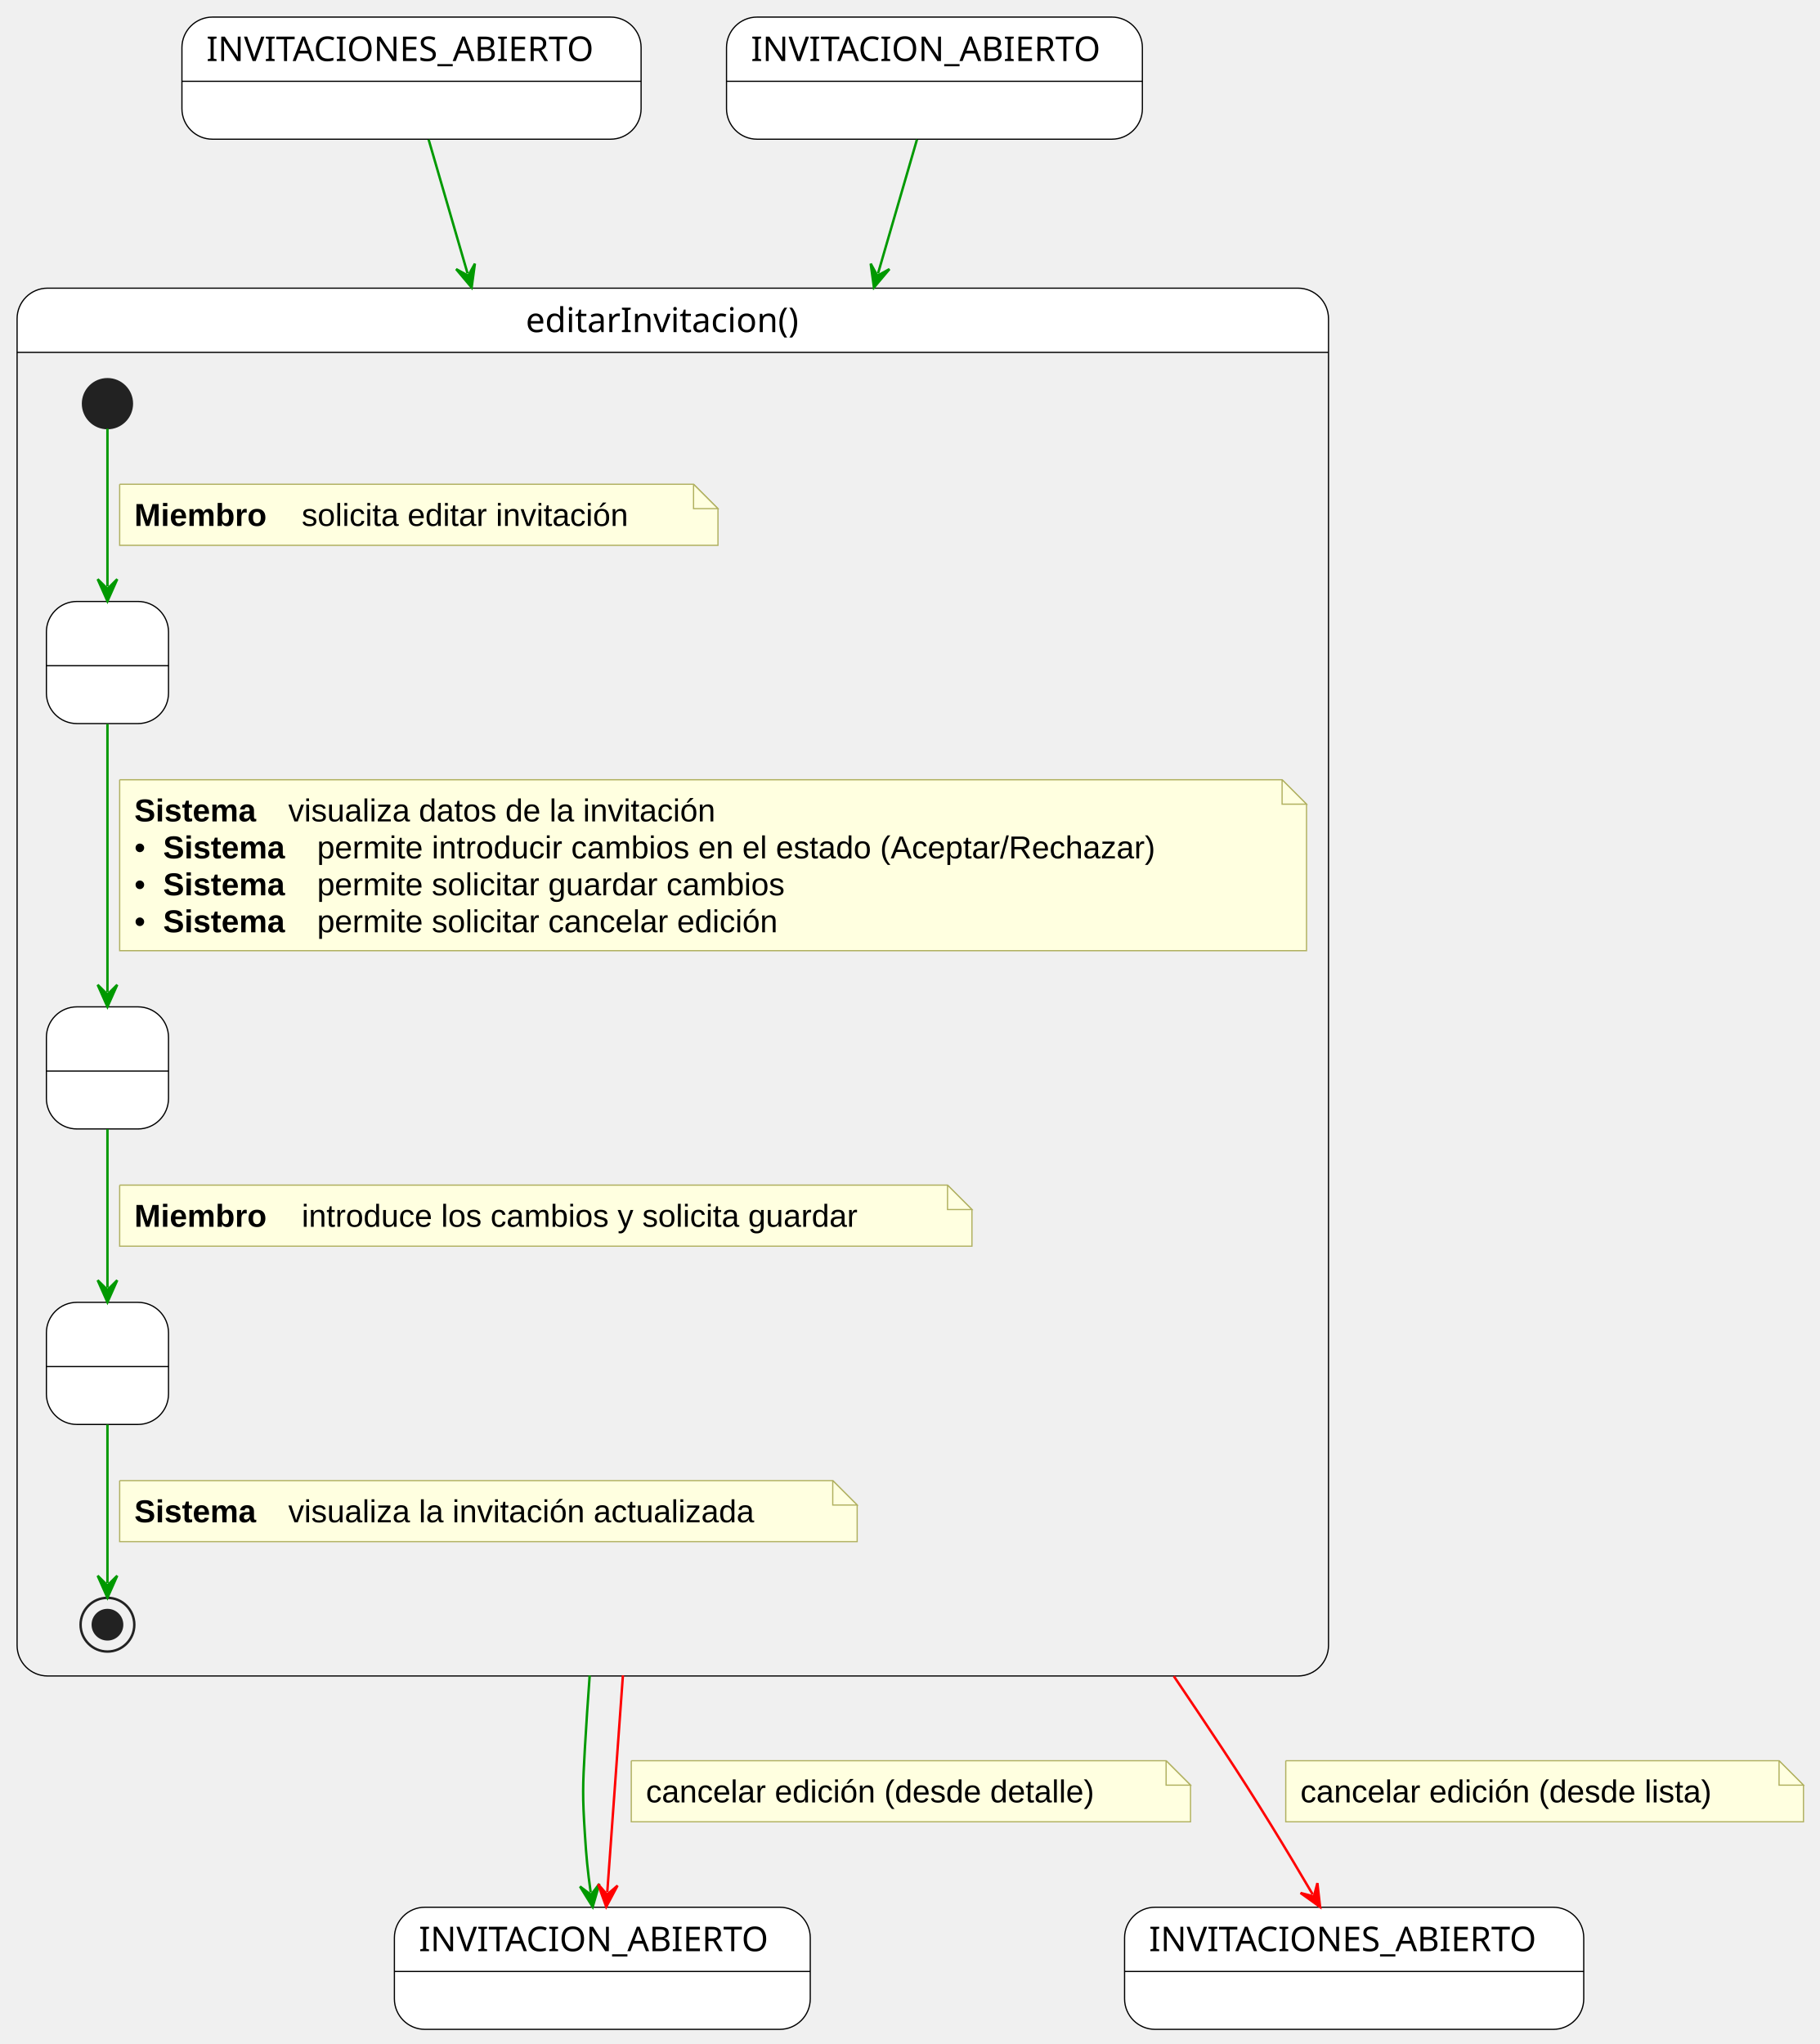
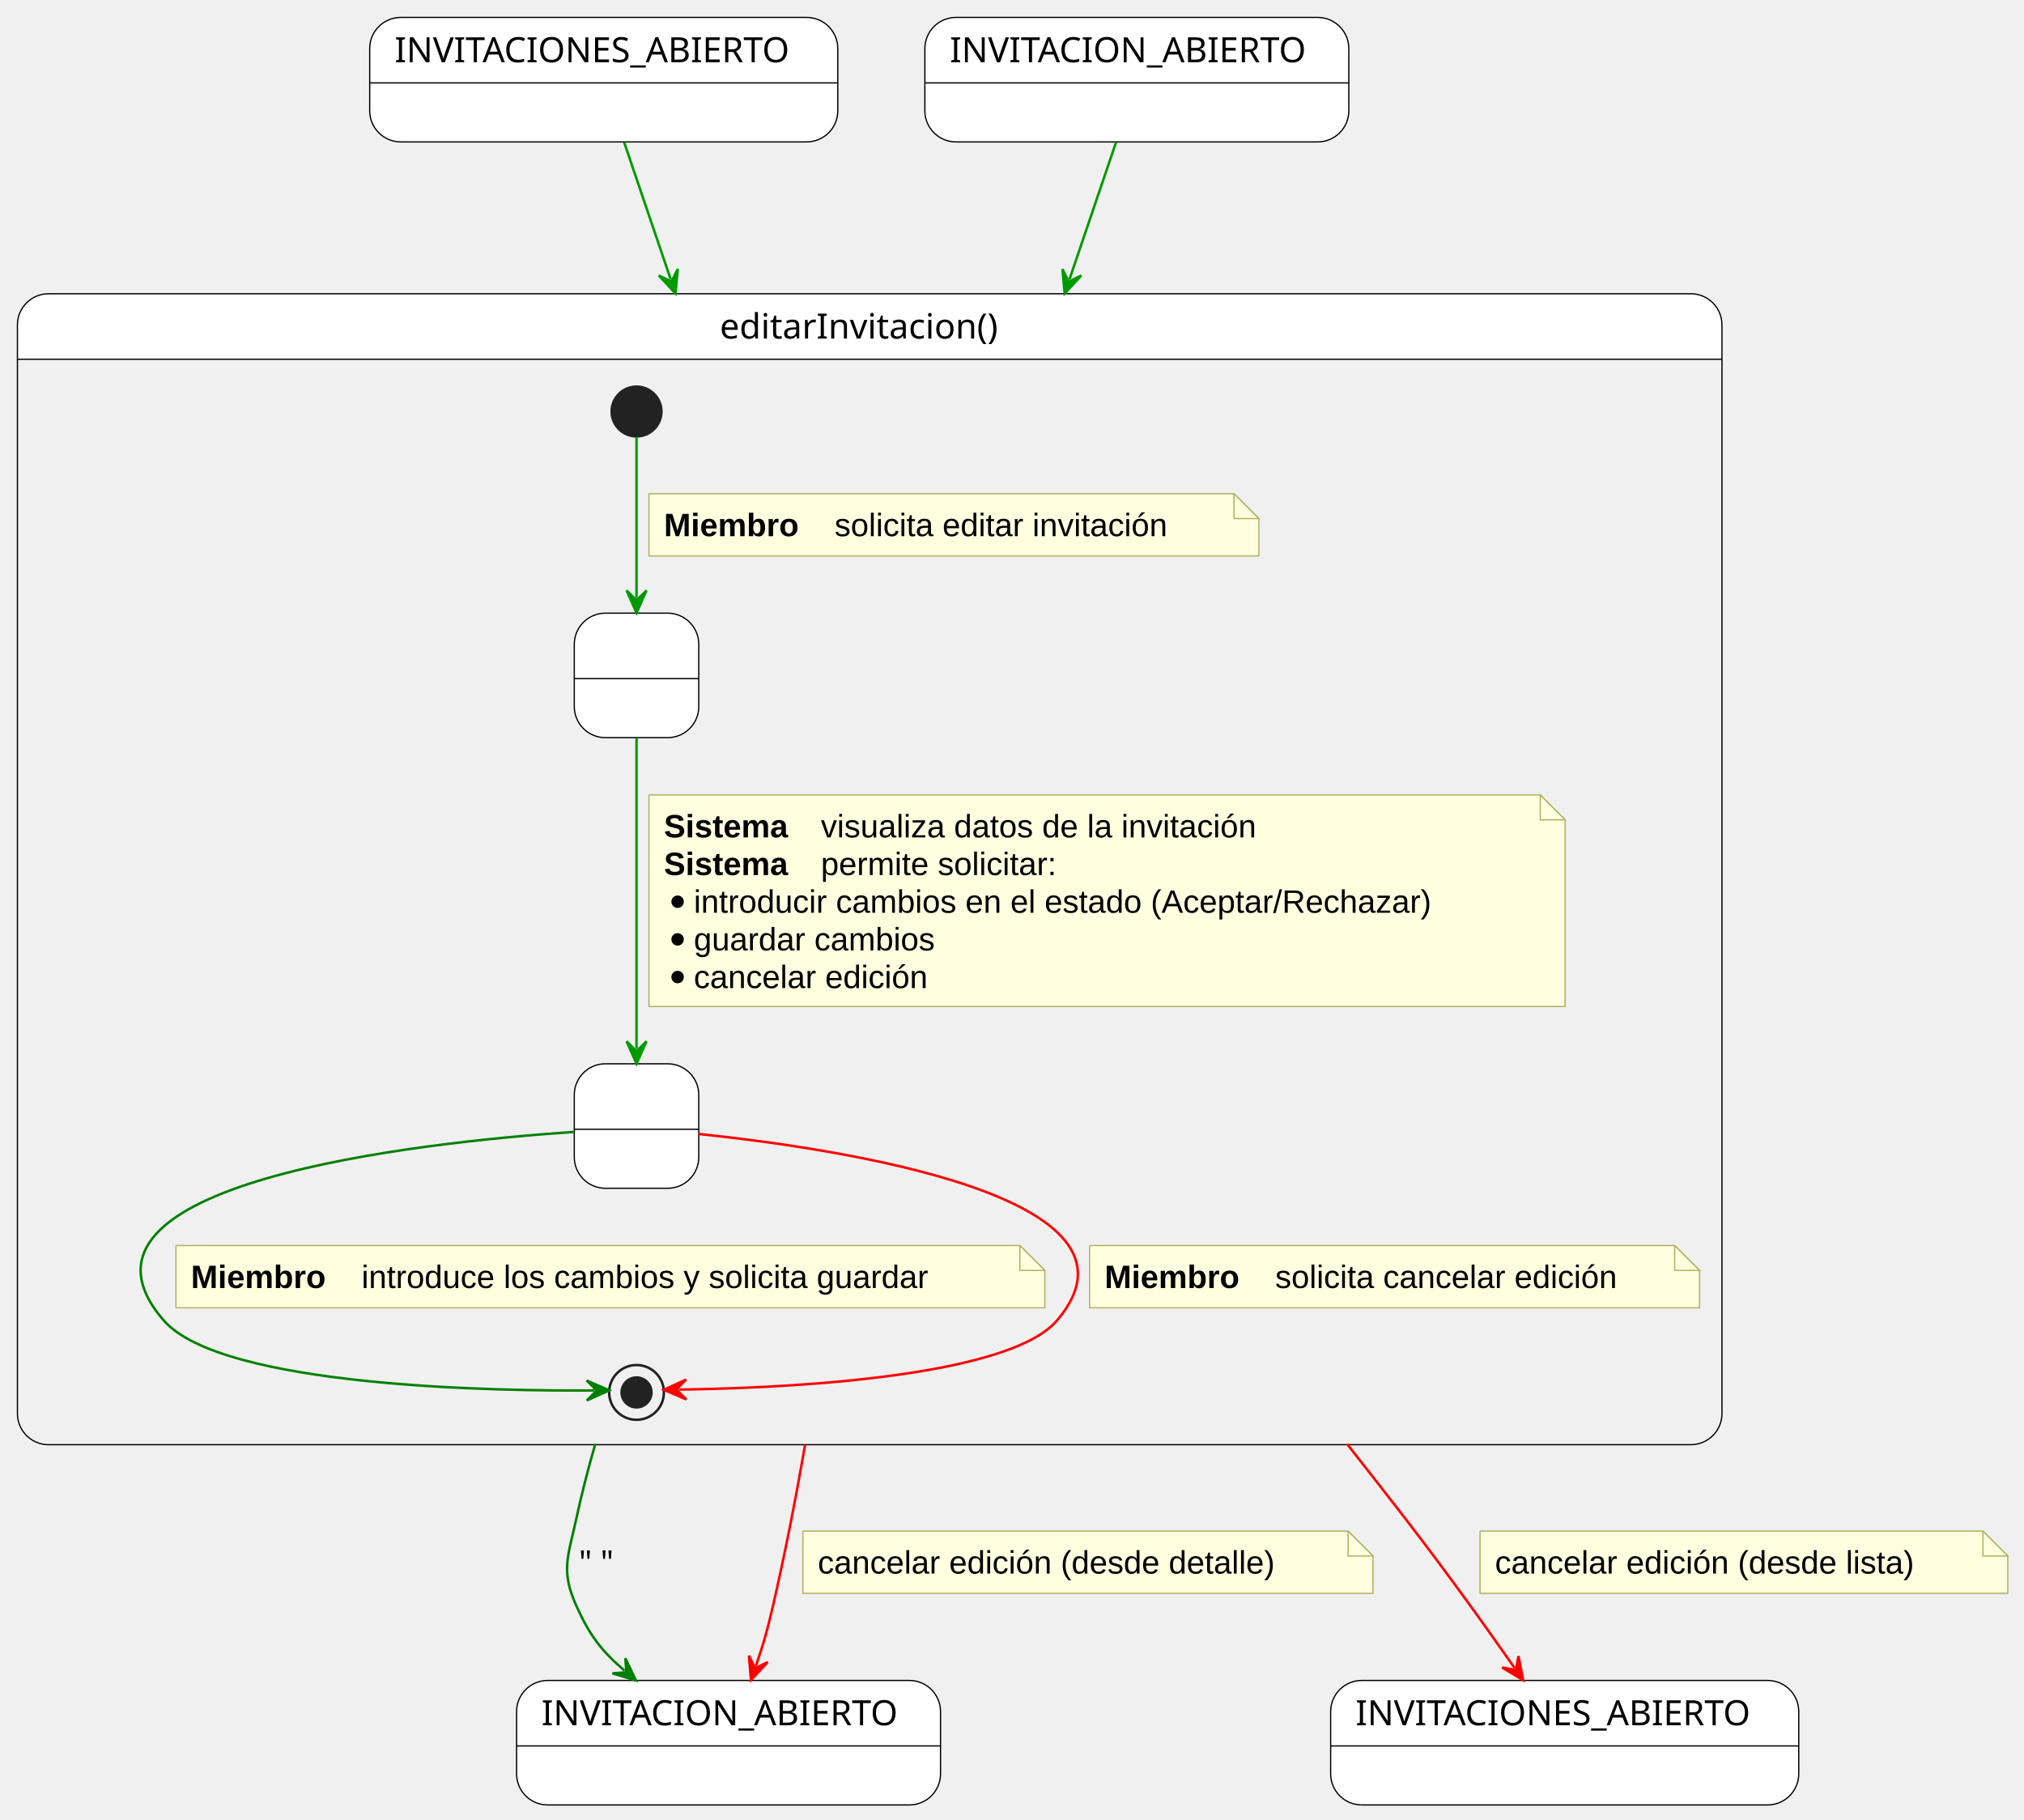
- <svg xmlns="http://www.w3.org/2000/svg" contentStyleType="text/css" data-diagram-type="STATE" height="837px" preserveAspectRatio="none" style="width:745px;height:837px;background:#FFFFFF;" version="1.1" viewBox="0 0 745 837" width="745px" zoomAndPan="magnify">
+ <svg xmlns="http://www.w3.org/2000/svg" contentStyleType="text/css" data-diagram-type="STATE" height="731px" preserveAspectRatio="none" style="width:813px;height:731px;background:#FFFFFF;" version="1.1" viewBox="0 0 813 731" width="813px" zoomAndPan="magnify">
  <defs />
  <g>
    <g id="EntradaLista">
-       <rect fill="#FFFFFF" height="50" rx="12.5" ry="12.5" style="stroke:#000000;stroke-width:0.5;" width="188.02" x="74.5" y="7" />
-       <line style="stroke:#000000;stroke-width:0.5;" x1="74.5" x2="262.521" y1="33.297" y2="33.297" />
-       <text fill="#000000" font-family="sans-serif" font-size="14" lengthAdjust="spacing" textLength="168.02" x="84.5" y="24.995">INVITACIONES_ABIERTO</text>
+       <rect fill="#FFFFFF" height="50" rx="12.5" ry="12.5" style="stroke:#000000;stroke-width:0.5;" width="188.02" x="148.5" y="7" />
+       <line style="stroke:#000000;stroke-width:0.5;" x1="148.5" x2="336.521" y1="33.297" y2="33.297" />
+       <text fill="#000000" font-family="sans-serif" font-size="14" lengthAdjust="spacing" textLength="168.02" x="158.5" y="24.995">INVITACIONES_ABIERTO</text>
    </g>
    <g id="EntradaDetalle">
-       <rect fill="#FFFFFF" height="50" rx="12.5" ry="12.5" style="stroke:#000000;stroke-width:0.5;" width="170.288" x="297.5" y="7" />
-       <line style="stroke:#000000;stroke-width:0.5;" x1="297.5" x2="467.788" y1="33.297" y2="33.297" />
-       <text fill="#000000" font-family="sans-serif" font-size="14" lengthAdjust="spacing" textLength="150.288" x="307.5" y="24.995">INVITACION_ABIERTO</text>
+       <rect fill="#FFFFFF" height="50" rx="12.5" ry="12.5" style="stroke:#000000;stroke-width:0.5;" width="170.288" x="371.5" y="7" />
+       <line style="stroke:#000000;stroke-width:0.5;" x1="371.5" x2="541.788" y1="33.297" y2="33.297" />
+       <text fill="#000000" font-family="sans-serif" font-size="14" lengthAdjust="spacing" textLength="150.288" x="381.5" y="24.995">INVITACION_ABIERTO</text>
    </g>
-     <path d="M19.5,118 L531.5,118 A12.5,12.5 0 0 1 544,130.5 L544,144.297 L7,144.297 L7,130.5 A12.5,12.5 0 0 1 19.5,118" fill="#FFFFFF" />
-     <rect fill="none" height="568.297" rx="12.5" ry="12.5" style="stroke:#000000;stroke-width:0.5;" width="537" x="7" y="118" />
-     <line style="stroke:#000000;stroke-width:0.5;" x1="7" x2="544" y1="144.297" y2="144.297" />
-     <text fill="#000000" font-family="sans-serif" font-size="14" lengthAdjust="spacing" textLength="120.408" x="215.296" y="135.995">editarInvitacion()</text>
-     <g id="MainBlock.Paso1">
-       <rect fill="#FFFFFF" height="50" rx="12.5" ry="12.5" style="stroke:#000000;stroke-width:0.5;" width="50" x="19" y="246.297" />
-       <line style="stroke:#000000;stroke-width:0.5;" x1="19" x2="69" y1="272.594" y2="272.594" />
-       <text fill="#000000" font-family="sans-serif" font-size="14" lengthAdjust="spacing" textLength="4.45" x="41.775" y="264.292"> </text>
+     <path d="M19.5,118 L679.18,118 A12.5,12.5 0 0 1 691.68,130.5 L691.68,144.297 L7,144.297 L7,130.5 A12.5,12.5 0 0 1 19.5,118" fill="#FFFFFF" />
+     <rect fill="none" height="462.297" rx="12.5" ry="12.5" style="stroke:#000000;stroke-width:0.5;" width="684.68" x="7" y="118" />
+     <line style="stroke:#000000;stroke-width:0.5;" x1="7" x2="691.68" y1="144.297" y2="144.297" />
+     <text fill="#000000" font-family="sans-serif" font-size="14" lengthAdjust="spacing" textLength="120.408" x="289.136" y="135.995">editarInvitacion()</text>
+     <g id="MainBlock.EstadoVisualizacion">
+       <rect fill="#FFFFFF" height="50" rx="12.5" ry="12.5" style="stroke:#000000;stroke-width:0.5;" width="50" x="230.68" y="246.297" />
+       <line style="stroke:#000000;stroke-width:0.5;" x1="230.68" x2="280.68" y1="272.594" y2="272.594" />
+       <text fill="#000000" font-family="sans-serif" font-size="14" lengthAdjust="spacing" textLength="4.45" x="253.455" y="264.292"> </text>
    </g>
-     <g id="MainBlock.Paso2">
-       <rect fill="#FFFFFF" height="50" rx="12.5" ry="12.5" style="stroke:#000000;stroke-width:0.5;" width="50" x="19" y="412.297" />
-       <line style="stroke:#000000;stroke-width:0.5;" x1="19" x2="69" y1="438.594" y2="438.594" />
-       <text fill="#000000" font-family="sans-serif" font-size="14" lengthAdjust="spacing" textLength="4.45" x="41.775" y="430.292"> </text>
+     <g id="MainBlock.EstadoDecision">
+       <rect fill="#FFFFFF" height="50" rx="12.5" ry="12.5" style="stroke:#000000;stroke-width:0.5;" width="50" x="230.68" y="427.297" />
+       <line style="stroke:#000000;stroke-width:0.5;" x1="230.68" x2="280.68" y1="453.594" y2="453.594" />
+       <text fill="#000000" font-family="sans-serif" font-size="14" lengthAdjust="spacing" textLength="4.45" x="253.455" y="445.292"> </text>
    </g>
-     <g id="MainBlock.Paso3">
-       <rect fill="#FFFFFF" height="50" rx="12.5" ry="12.5" style="stroke:#000000;stroke-width:0.5;" width="50" x="19" y="533.297" />
-       <line style="stroke:#000000;stroke-width:0.5;" x1="19" x2="69" y1="559.594" y2="559.594" />
-       <text fill="#000000" font-family="sans-serif" font-size="14" lengthAdjust="spacing" textLength="4.45" x="41.775" y="551.292"> </text>
+     <ellipse cx="255.68" cy="165.297" fill="#222222" rx="10" ry="10" style="stroke:#222222;stroke-width:1;" />
+     <ellipse cx="255.68" cy="559.297" fill="none" rx="11" ry="11" style="stroke:#222222;stroke-width:1;" />
+     <ellipse cx="255.68" cy="559.297" fill="#222222" rx="6" ry="6" style="stroke:#222222;stroke-width:1;" />
+     <g class="link" data-entity-1=".start.MainBlock" data-entity-2="EstadoVisualizacion" data-source-line="30" data-uid="lnk3" id="link_.start.MainBlock_EstadoVisualizacion">
+       <path d="M255.68,175.527 C255.68,191.237 255.68,217.657 255.68,240.167" fill="none" id="*start*MainBlock-to-EstadoVisualizacion" style="stroke:#009900;stroke-width:1;" />
+       <polygon fill="#009900" points="255.68,246.167,259.68,237.167,255.68,241.167,251.68,237.167,255.68,246.167" style="stroke:#009900;stroke-width:1;" />
+       <path d="M260.68,198.297 L260.68,223.297 L505.68,223.297 L505.68,208.297 L495.68,198.297 L260.68,198.297" fill="#FFFFE0" style="stroke:#B0B060;stroke-width:0.5;" />
+       <path d="M495.68,198.297 L495.68,208.297 L505.68,208.297 L495.68,198.297" fill="#FFFFE0" style="stroke:#B0B060;stroke-width:0.5;" />
+       <text fill="#000000" font-family="Arial" font-size="13" font-weight="bold" lengthAdjust="spacing" textLength="64.403" x="266.68" y="215.364">Miembro</text>
+       <text fill="#000000" font-family="Arial" font-size="13" lengthAdjust="spacing" textLength="155.48" x="335.216" y="215.364">solicita editar invitación</text>
    </g>
-     <ellipse cx="44" cy="165.297" fill="#222222" rx="10" ry="10" style="stroke:#222222;stroke-width:1;" />
-     <ellipse cx="44" cy="665.297" fill="none" rx="11" ry="11" style="stroke:#222222;stroke-width:1;" />
-     <ellipse cx="44" cy="665.297" fill="#222222" rx="6" ry="6" style="stroke:#222222;stroke-width:1;" />
-     <g class="link" data-entity-1=".start.MainBlock" data-entity-2="Paso1" data-source-line="31" data-uid="lnk3" id="link_.start.MainBlock_Paso1">
-       <path d="M44,175.527 C44,191.237 44,217.657 44,240.167" fill="none" id="*start*MainBlock-to-Paso1" style="stroke:#009900;stroke-width:1;" />
-       <polygon fill="#009900" points="44,246.167,48,237.167,44,241.167,40,237.167,44,246.167" style="stroke:#009900;stroke-width:1;" />
-       <path d="M49,198.297 L49,223.297 L294,223.297 L294,208.297 L284,198.297 L49,198.297" fill="#FFFFE0" style="stroke:#B0B060;stroke-width:0.5;" />
-       <path d="M284,198.297 L284,208.297 L294,208.297 L284,198.297" fill="#FFFFE0" style="stroke:#B0B060;stroke-width:0.5;" />
-       <text fill="#000000" font-family="Arial" font-size="13" font-weight="bold" lengthAdjust="spacing" textLength="64.403" x="55" y="215.364">Miembro</text>
-       <text fill="#000000" font-family="Arial" font-size="13" lengthAdjust="spacing" textLength="155.48" x="123.536" y="215.364">solicita editar invitación</text>
+     <g class="link" data-entity-1="EstadoVisualizacion" data-entity-2="EstadoDecision" data-source-line="35" data-uid="lnk4" id="link_EstadoVisualizacion_EstadoDecision">
+       <path d="M255.68,296.437 C255.68,330.697 255.68,387.047 255.68,421.257" fill="none" id="EstadoVisualizacion-to-EstadoDecision" style="stroke:#009900;stroke-width:1;" />
+       <polygon fill="#009900" points="255.68,427.257,259.68,418.257,255.68,422.257,251.68,418.257,255.68,427.257" style="stroke:#009900;stroke-width:1;" />
+       <path d="M260.68,319.297 L260.68,404.297 L628.68,404.297 L628.68,329.297 L618.68,319.297 L260.68,319.297" fill="#FFFFE0" style="stroke:#B0B060;stroke-width:0.5;" />
+       <path d="M618.68,319.297 L618.68,329.297 L628.68,329.297 L618.68,319.297" fill="#FFFFE0" style="stroke:#B0B060;stroke-width:0.5;" />
+       <text fill="#000000" font-family="Arial" font-size="13" font-weight="bold" lengthAdjust="spacing" textLength="58.906" x="266.68" y="336.364">Sistema</text>
+       <text fill="#000000" font-family="Arial" font-size="13" lengthAdjust="spacing" textLength="199.869" x="329.719" y="336.364">visualiza datos de la invitación</text>
+       <text fill="#000000" font-family="Arial" font-size="13" font-weight="bold" lengthAdjust="spacing" textLength="58.906" x="266.68" y="351.497">Sistema</text>
+       <text fill="#000000" font-family="Arial" font-size="13" lengthAdjust="spacing" textLength="110.595" x="329.719" y="351.497">permite solicitar:</text>
+       <ellipse cx="272.18" cy="362.195" fill="#000000" rx="2.5" ry="2.5" />
+       <text fill="#000000" font-family="Arial" font-size="13" lengthAdjust="spacing" textLength="335.499" x="278.68" y="366.629">introducir cambios en el estado (Aceptar/Rechazar)</text>
+       <ellipse cx="272.18" cy="377.328" fill="#000000" rx="2.5" ry="2.5" />
+       <text fill="#000000" font-family="Arial" font-size="13" lengthAdjust="spacing" textLength="109.865" x="278.68" y="381.762">guardar cambios</text>
+       <ellipse cx="272.18" cy="392.461" fill="#000000" rx="2.5" ry="2.5" />
+       <text fill="#000000" font-family="Arial" font-size="13" lengthAdjust="spacing" textLength="106.368" x="278.68" y="396.895">cancelar edición</text>
    </g>
-     <g class="link" data-entity-1="Paso1" data-entity-2="Paso2" data-source-line="36" data-uid="lnk4" id="link_Paso1_Paso2">
-       <path d="M44,296.497 C44,327.587 44,375.247 44,406.267" fill="none" id="Paso1-to-Paso2" style="stroke:#009900;stroke-width:1;" />
-       <polygon fill="#009900" points="44,412.267,48,403.267,44,407.267,40,403.267,44,412.267" style="stroke:#009900;stroke-width:1;" />
-       <path d="M49,319.297 L49,389.297 L535,389.297 L535,329.297 L525,319.297 L49,319.297" fill="#FFFFE0" style="stroke:#B0B060;stroke-width:0.5;" />
-       <path d="M525,319.297 L525,329.297 L535,329.297 L525,319.297" fill="#FFFFE0" style="stroke:#B0B060;stroke-width:0.5;" />
-       <text fill="#000000" font-family="Arial" font-size="13" font-weight="bold" lengthAdjust="spacing" textLength="58.906" x="55" y="336.364">Sistema</text>
-       <text fill="#000000" font-family="Arial" font-size="13" lengthAdjust="spacing" textLength="199.869" x="118.039" y="336.364">visualiza datos de la invitación</text>
-       <text fill="#000000" font-family="Arial" font-size="13" lengthAdjust="spacing" textLength="7.668" x="55" y="351.497">•</text>
-       <text fill="#000000" font-family="Arial" font-size="13" font-weight="bold" lengthAdjust="spacing" textLength="58.906" x="66.8" y="351.497">Sistema</text>
-       <text fill="#000000" font-family="Arial" font-size="13" lengthAdjust="spacing" textLength="390.597" x="129.839" y="351.497">permite introducir cambios en el estado (Aceptar/Rechazar)</text>
-       <text fill="#000000" font-family="Arial" font-size="13" lengthAdjust="spacing" textLength="7.668" x="55" y="366.629">•</text>
-       <text fill="#000000" font-family="Arial" font-size="13" font-weight="bold" lengthAdjust="spacing" textLength="58.906" x="66.8" y="366.629">Sistema</text>
-       <text fill="#000000" font-family="Arial" font-size="13" lengthAdjust="spacing" textLength="220.213" x="129.839" y="366.629">permite solicitar guardar cambios</text>
-       <text fill="#000000" font-family="Arial" font-size="13" lengthAdjust="spacing" textLength="7.668" x="55" y="381.762">•</text>
-       <text fill="#000000" font-family="Arial" font-size="13" font-weight="bold" lengthAdjust="spacing" textLength="58.906" x="66.8" y="381.762">Sistema</text>
-       <text fill="#000000" font-family="Arial" font-size="13" lengthAdjust="spacing" textLength="216.715" x="129.839" y="381.762">permite solicitar cancelar edición</text>
+     <g class="link" data-entity-1="EstadoDecision" data-entity-2=".end.MainBlock" data-source-line="45" data-uid="lnk6" id="link_EstadoDecision_.end.MainBlock">
+       <path d="M230.39,454.667 C168.52,458.917 18,475.067 65.68,530.297 C89.16,557.487 201.75,558.794 238.69,558.504" fill="none" id="EstadoDecision-to-*end*MainBlock" style="stroke:#008000;stroke-width:1;" />
+       <polygon fill="#008000" points="244.69,558.457,235.659,554.528,239.69,558.496,235.722,562.527,244.69,558.457" style="stroke:#008000;stroke-width:1;" />
+       <path d="M70.68,500.297 L70.68,525.297 L419.68,525.297 L419.68,510.297 L409.68,500.297 L70.68,500.297" fill="#FFFFE0" style="stroke:#B0B060;stroke-width:0.5;" />
+       <path d="M409.68,500.297 L409.68,510.297 L419.68,510.297 L409.68,500.297" fill="#FFFFE0" style="stroke:#B0B060;stroke-width:0.5;" />
+       <text fill="#000000" font-family="Arial" font-size="13" font-weight="bold" lengthAdjust="spacing" textLength="64.403" x="76.68" y="517.364">Miembro</text>
+       <text fill="#000000" font-family="Arial" font-size="13" lengthAdjust="spacing" textLength="260.082" x="145.216" y="517.364">introduce los cambios y solicita guardar</text>
    </g>
-     <g class="link" data-entity-1="Paso2" data-entity-2="Paso3" data-source-line="44" data-uid="lnk5" id="link_Paso2_Paso3">
-       <path d="M44,462.377 C44,483.027 44,506.617 44,527.247" fill="none" id="Paso2-to-Paso3" style="stroke:#009900;stroke-width:1;" />
-       <polygon fill="#009900" points="44,533.247,48,524.247,44,528.247,40,524.247,44,533.247" style="stroke:#009900;stroke-width:1;" />
-       <path d="M49,485.297 L49,510.297 L398,510.297 L398,495.297 L388,485.297 L49,485.297" fill="#FFFFE0" style="stroke:#B0B060;stroke-width:0.5;" />
-       <path d="M388,485.297 L388,495.297 L398,495.297 L388,485.297" fill="#FFFFE0" style="stroke:#B0B060;stroke-width:0.5;" />
-       <text fill="#000000" font-family="Arial" font-size="13" font-weight="bold" lengthAdjust="spacing" textLength="64.403" x="55" y="502.364">Miembro</text>
-       <text fill="#000000" font-family="Arial" font-size="13" lengthAdjust="spacing" textLength="260.082" x="123.536" y="502.364">introduce los cambios y solicita guardar</text>
-     </g>
-     <g class="link" data-entity-1="Paso3" data-entity-2=".end.MainBlock" data-source-line="49" data-uid="lnk7" id="link_Paso3_.end.MainBlock">
-       <path d="M44,583.387 C44,605.787 44,632.067 44,648.247" fill="none" id="Paso3-to-*end*MainBlock" style="stroke:#009900;stroke-width:1;" />
-       <polygon fill="#009900" points="44,654.247,48,645.247,44,649.247,40,645.247,44,654.247" style="stroke:#009900;stroke-width:1;" />
-       <path d="M49,606.297 L49,631.297 L351,631.297 L351,616.297 L341,606.297 L49,606.297" fill="#FFFFE0" style="stroke:#B0B060;stroke-width:0.5;" />
-       <path d="M341,606.297 L341,616.297 L351,616.297 L341,606.297" fill="#FFFFE0" style="stroke:#B0B060;stroke-width:0.5;" />
-       <text fill="#000000" font-family="Arial" font-size="13" font-weight="bold" lengthAdjust="spacing" textLength="58.906" x="55" y="623.364">Sistema</text>
-       <text fill="#000000" font-family="Arial" font-size="13" lengthAdjust="spacing" textLength="218.093" x="118.039" y="623.364">visualiza la invitación actualizada</text>
+     <g class="link" data-entity-1="EstadoDecision" data-entity-2=".end.MainBlock" data-source-line="50" data-uid="lnk7" id="link_EstadoDecision_.end.MainBlock">
+       <path d="M280.69,455.497 C337.23,461.397 466.81,480.627 424.68,530.297 C404.2,554.457 306.81,557.72 272.649,558.16" fill="none" id="EstadoDecision-to-*end*MainBlock-1" style="stroke:#FF0000;stroke-width:1;" />
+       <polygon fill="#FF0000" points="266.65,558.237,275.701,562.121,271.65,558.173,275.598,554.121,266.65,558.237" style="stroke:#FF0000;stroke-width:1;" />
+       <path d="M437.68,500.297 L437.68,525.297 L682.68,525.297 L682.68,510.297 L672.68,500.297 L437.68,500.297" fill="#FFFFE0" style="stroke:#B0B060;stroke-width:0.5;" />
+       <path d="M672.68,500.297 L672.68,510.297 L682.68,510.297 L672.68,500.297" fill="#FFFFE0" style="stroke:#B0B060;stroke-width:0.5;" />
+       <text fill="#000000" font-family="Arial" font-size="13" font-weight="bold" lengthAdjust="spacing" textLength="64.403" x="443.68" y="517.364">Miembro</text>
+       <text fill="#000000" font-family="Arial" font-size="13" lengthAdjust="spacing" textLength="156.273" x="512.216" y="517.364">solicita cancelar edición</text>
    </g>
    <g id="FinInvitacion">
-       <rect fill="#FFFFFF" height="50" rx="12.5" ry="12.5" style="stroke:#000000;stroke-width:0.5;" width="170.288" x="161.5" y="781" />
-       <line style="stroke:#000000;stroke-width:0.5;" x1="161.5" x2="331.788" y1="807.297" y2="807.297" />
-       <text fill="#000000" font-family="sans-serif" font-size="14" lengthAdjust="spacing" textLength="150.288" x="171.5" y="798.995">INVITACION_ABIERTO</text>
+       <rect fill="#FFFFFF" height="50" rx="12.5" ry="12.5" style="stroke:#000000;stroke-width:0.5;" width="170.288" x="207.5" y="675" />
+       <line style="stroke:#000000;stroke-width:0.5;" x1="207.5" x2="377.788" y1="701.297" y2="701.297" />
+       <text fill="#000000" font-family="sans-serif" font-size="14" lengthAdjust="spacing" textLength="150.288" x="217.5" y="692.995">INVITACION_ABIERTO</text>
    </g>
    <g id="FinLista">
-       <rect fill="#FFFFFF" height="50" rx="12.5" ry="12.5" style="stroke:#000000;stroke-width:0.5;" width="188.02" x="460.5" y="781" />
-       <line style="stroke:#000000;stroke-width:0.5;" x1="460.5" x2="648.52" y1="807.297" y2="807.297" />
-       <text fill="#000000" font-family="sans-serif" font-size="14" lengthAdjust="spacing" textLength="168.02" x="470.5" y="798.995">INVITACIONES_ABIERTO</text>
+       <rect fill="#FFFFFF" height="50" rx="12.5" ry="12.5" style="stroke:#000000;stroke-width:0.5;" width="188.02" x="534.5" y="675" />
+       <line style="stroke:#000000;stroke-width:0.5;" x1="534.5" x2="722.52" y1="701.297" y2="701.297" />
+       <text fill="#000000" font-family="sans-serif" font-size="14" lengthAdjust="spacing" textLength="168.02" x="544.5" y="692.995">INVITACIONES_ABIERTO</text>
    </g>
    <g class="link" data-entity-1="EntradaLista" data-entity-2="MainBlock" data-source-line="62" data-uid="lnk8" id="link_EntradaLista_MainBlock">
-       <path d="M175.52,57.15 C179.89,72.18 184.356,87.518 191.456,111.958" fill="none" id="EntradaLista-to-MainBlock" style="stroke:#009900;stroke-width:1;" />
-       <polygon fill="#009900" points="193.13,117.72,194.46,107.961,191.735,112.918,186.778,110.193,193.13,117.72" style="stroke:#009900;stroke-width:1;" />
+       <path d="M250.72,57.19 C255.88,72.39 261.179,87.999 269.409,112.209" fill="none" id="EntradaLista-to-MainBlock" style="stroke:#009900;stroke-width:1;" />
+       <polygon fill="#009900" points="271.34,117.89,272.231,108.082,269.731,113.156,264.656,110.656,271.34,117.89" style="stroke:#009900;stroke-width:1;" />
    </g>
    <g class="link" data-entity-1="EntradaDetalle" data-entity-2="MainBlock" data-source-line="63" data-uid="lnk9" id="link_EntradaDetalle_MainBlock">
-       <path d="M375.48,57.15 C371.11,72.18 366.644,87.518 359.544,111.958" fill="none" id="EntradaDetalle-to-MainBlock" style="stroke:#009900;stroke-width:1;" />
-       <polygon fill="#009900" points="357.87,117.72,364.222,110.193,359.265,112.918,356.54,107.961,357.87,117.72" style="stroke:#009900;stroke-width:1;" />
+       <path d="M448.28,57.19 C443.12,72.39 437.821,87.999 429.591,112.209" fill="none" id="EntradaDetalle-to-MainBlock" style="stroke:#009900;stroke-width:1;" />
+       <polygon fill="#009900" points="427.66,117.89,434.344,110.656,429.269,113.156,426.769,108.082,427.66,117.89" style="stroke:#009900;stroke-width:1;" />
    </g>
    <g class="link" data-entity-1="MainBlock" data-entity-2="FinInvitacion" data-source-line="66" data-uid="lnk10" id="link_MainBlock_FinInvitacion">
-       <path d="M241.47,686.09 C240.73,696.18 240.06,706.17 239.5,716 C238.61,731.53 238.5,735.48 239.5,751 C240.13,760.81 240.587,765.617 241.876,774.927" fill="none" id="MainBlock-to-FinInvitacion" style="stroke:#009900;stroke-width:1;" />
-       <polygon fill="#009900" points="242.7,780.87,245.427,771.406,242.014,775.917,237.503,772.504,242.7,780.87" style="stroke:#009900;stroke-width:1;" />
+       <path d="M239.1,580.05 C236.21,590.06 233.65,600.07 231.5,610 C228.21,625.2 225.11,630.82 231.5,645 C236.73,656.61 241.269,662.82 250.859,671.06" fill="none" id="MainBlock-to-FinInvitacion" style="stroke:#008000;stroke-width:1;" />
+       <polygon fill="#008000" points="255.41,674.97,251.19,666.071,251.618,671.712,245.977,672.139,255.41,674.97" style="stroke:#008000;stroke-width:1;" />
+       <text fill="#000000" font-family="sans-serif" font-size="13" lengthAdjust="spacing" textLength="73.944" x="232.5" y="632.067">"               "</text>
    </g>
    <g class="link" data-entity-1="MainBlock" data-entity-2="FinInvitacion" data-source-line="69" data-uid="lnk11" id="link_MainBlock_FinInvitacion">
-       <path d="M255.08,686.02 C252.26,725.15 250.233,753.286 248.673,774.836" fill="none" id="MainBlock-to-FinInvitacion-1" style="stroke:#FF0000;stroke-width:1;" />
-       <polygon fill="#FF0000" points="248.24,780.82,252.879,772.132,248.601,775.833,244.9,771.555,248.24,780.82" style="stroke:#FF0000;stroke-width:1;" />
-       <path d="M258.5,721 L258.5,746 L487.5,746 L487.5,731 L477.5,721 L258.5,721" fill="#FFFFE0" style="stroke:#B0B060;stroke-width:0.5;" />
-       <path d="M477.5,721 L477.5,731 L487.5,731 L477.5,721" fill="#FFFFE0" style="stroke:#B0B060;stroke-width:0.5;" />
-       <text fill="#000000" font-family="Arial" font-size="13" lengthAdjust="spacing" textLength="208.584" x="264.5" y="738.067">cancelar edición (desde detalle)</text>
+       <path d="M323.39,580.26 C319.6,602.24 315.32,624.11 310.5,645 C308.21,654.92 306.817,659.932 303.617,669.152" fill="none" id="MainBlock-to-FinInvitacion-1" style="stroke:#FF0000;stroke-width:1;" />
+       <polygon fill="#FF0000" points="301.65,674.82,308.38,667.629,303.289,670.096,300.822,665.006,301.65,674.82" style="stroke:#FF0000;stroke-width:1;" />
+       <path d="M322.5,615 L322.5,640 L551.5,640 L551.5,625 L541.5,615 L322.5,615" fill="#FFFFE0" style="stroke:#B0B060;stroke-width:0.5;" />
+       <path d="M541.5,615 L541.5,625 L551.5,625 L541.5,615" fill="#FFFFE0" style="stroke:#B0B060;stroke-width:0.5;" />
+       <text fill="#000000" font-family="Arial" font-size="13" lengthAdjust="spacing" textLength="208.584" x="328.5" y="632.067">cancelar edición (desde detalle)</text>
    </g>
    <g class="link" data-entity-1="MainBlock" data-entity-2="FinLista" data-source-line="74" data-uid="lnk12" id="link_MainBlock_FinLista">
-       <path d="M480.67,686.38 C487.41,696.34 494.04,706.23 500.5,716 C514.76,737.56 526.902,757.626 537.522,775.716" fill="none" id="MainBlock-to-FinLista" style="stroke:#FF0000;stroke-width:1;" />
-       <polygon fill="#FF0000" points="540.56,780.89,539.453,771.104,538.029,776.578,532.554,775.154,540.56,780.89" style="stroke:#FF0000;stroke-width:1;" />
-       <path d="M526.5,721 L526.5,746 L738.5,746 L738.5,731 L728.5,721 L526.5,721" fill="#FFFFE0" style="stroke:#B0B060;stroke-width:0.5;" />
-       <path d="M728.5,721 L728.5,731 L738.5,731 L728.5,721" fill="#FFFFE0" style="stroke:#B0B060;stroke-width:0.5;" />
-       <text fill="#000000" font-family="Arial" font-size="13" lengthAdjust="spacing" textLength="191.109" x="532.5" y="738.067">cancelar edición (desde lista)</text>
+       <path d="M541.12,580.06 C549.07,590.14 556.9,600.15 564.5,610 C581.13,631.55 595.708,651.875 608.378,669.966" fill="none" id="MainBlock-to-FinLista" style="stroke:#FF0000;stroke-width:1;" />
+       <polygon fill="#FF0000" points="611.82,674.88,609.933,665.214,608.952,670.785,603.381,669.803,611.82,674.88" style="stroke:#FF0000;stroke-width:1;" />
+       <path d="M594.5,615 L594.5,640 L806.5,640 L806.5,625 L796.5,615 L594.5,615" fill="#FFFFE0" style="stroke:#B0B060;stroke-width:0.5;" />
+       <path d="M796.5,615 L796.5,625 L806.5,625 L796.5,615" fill="#FFFFE0" style="stroke:#B0B060;stroke-width:0.5;" />
+       <text fill="#000000" font-family="Arial" font-size="13" lengthAdjust="spacing" textLength="191.109" x="600.5" y="632.067">cancelar edición (desde lista)</text>
    </g>
  </g>
</svg>
